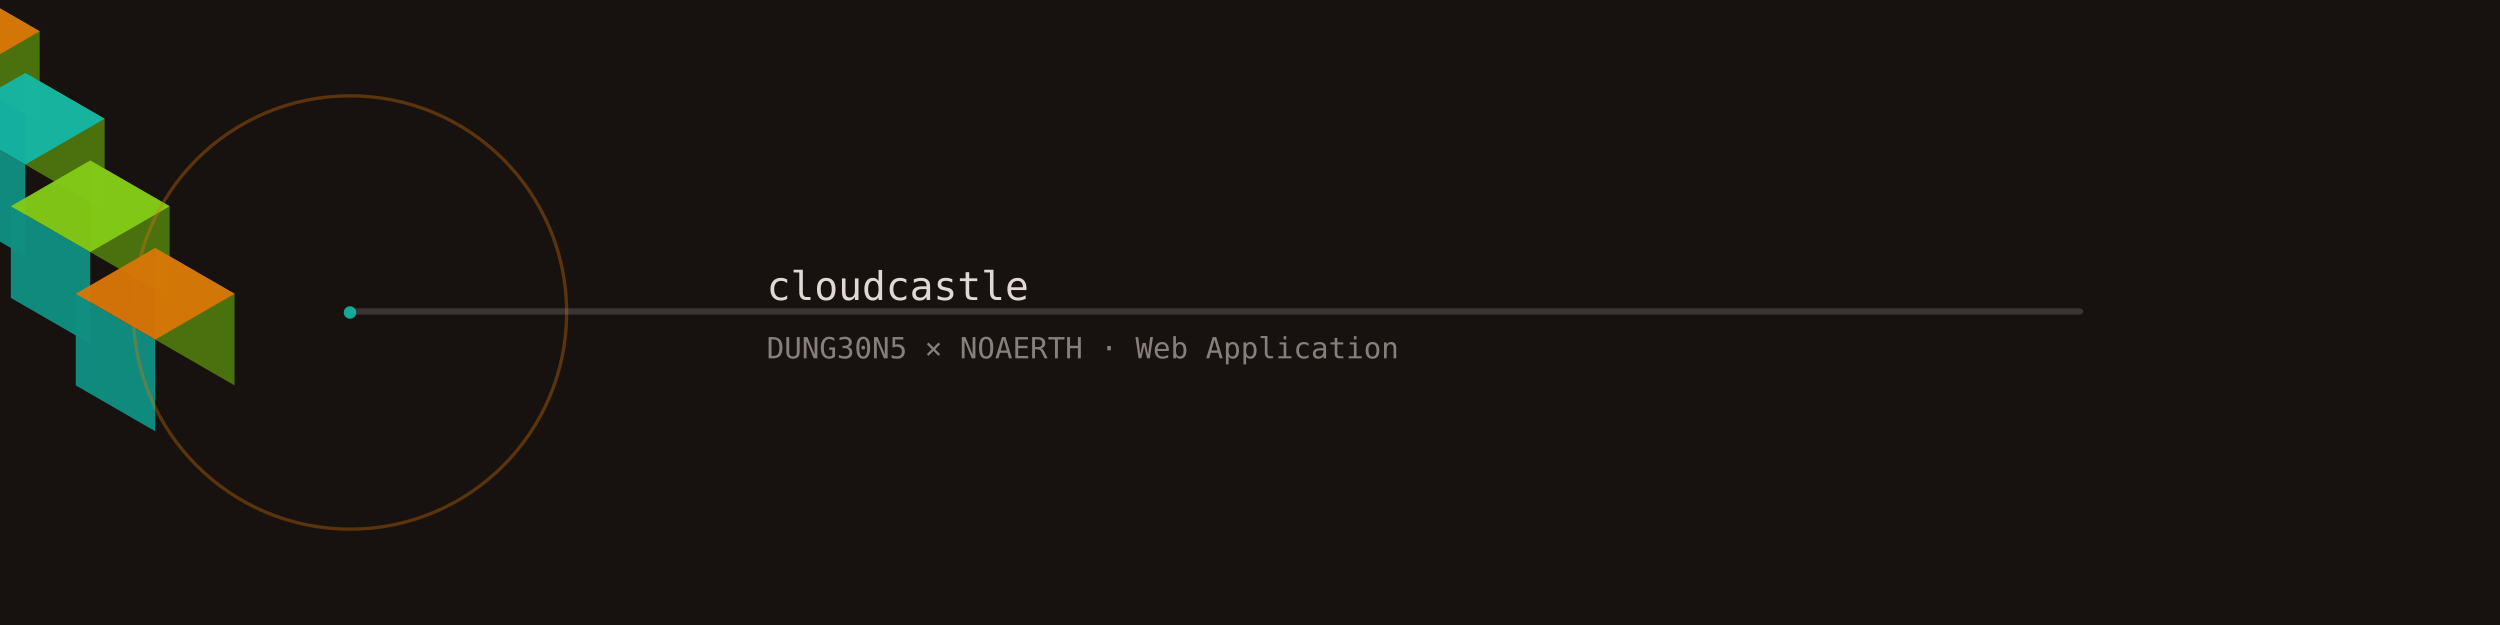
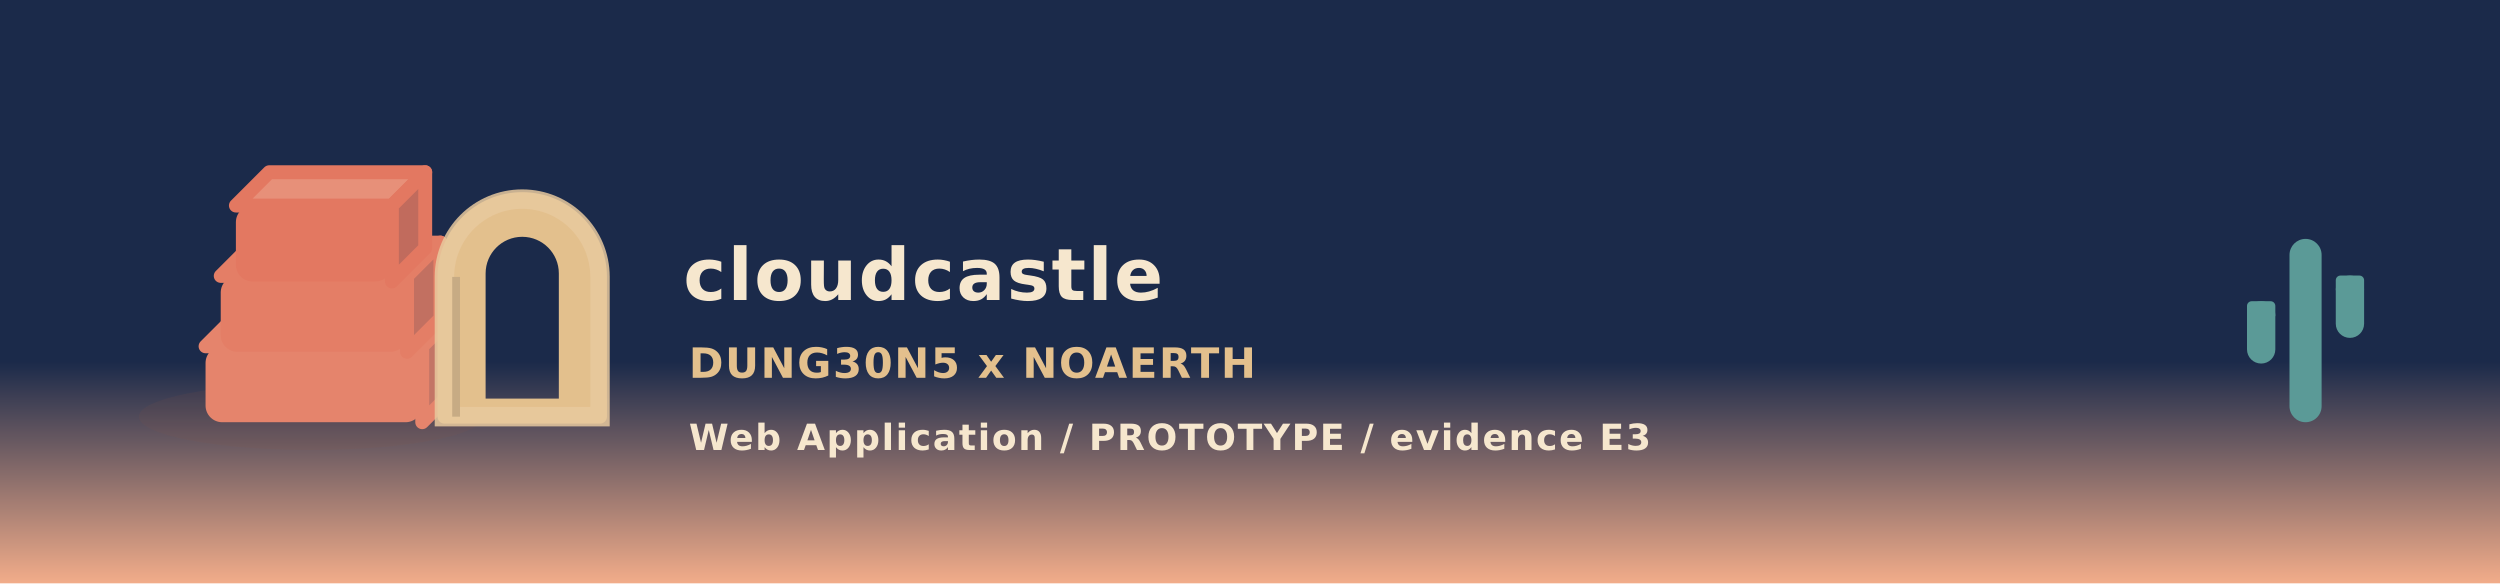
- <svg xmlns="http://www.w3.org/2000/svg" viewBox="0 0 1200 300" width="1200" height="300" role="img" aria-label="cloudcastle identity object">
-   <rect width="1200" height="300" fill="#17110f" />
-   <defs>
-     <linearGradient id="gft" x1="0" y1="0" x2="1" y2="1">
-       <stop offset="0%" stop-color="#d97706" />
-       <stop offset="100%" stop-color="#14b8a6" />
-     </linearGradient>
-   </defs>
-   <rect x="168.00" y="148.00" width="832.00" height="3.00" rx="2.00" fill="rgba(246,239,233,0.160)" opacity="1.00" />
-   <polygon points="-19.05,37.00 19.05,59.00 19.05,15.00 -19.05,-7.00" fill="#4d760d" opacity="0.95" />
-   <polygon points="-57.16,59.00 -19.05,81.00 -19.05,37.00 -57.16,15.00" fill="#109081" opacity="0.95" />
-   <polygon points="-19.05,-7.00 19.05,15.00 -19.05,37.00 -57.16,15.00" fill="#d97706" opacity="0.95" />
-   <polygon points="12.12,79.00 50.23,101.00 50.23,57.00 12.12,35.00" fill="#4d760d" opacity="0.95" />
-   <polygon points="-25.98,101.00 12.12,123.00 12.12,79.00 -25.98,57.00" fill="#109081" opacity="0.95" />
-   <polygon points="12.12,35.00 50.23,57.00 12.12,79.00 -25.98,57.00" fill="#14b8a6" opacity="0.95" />
-   <polygon points="43.30,121.00 81.41,143.00 81.41,99.00 43.30,77.00" fill="#4d760d" opacity="0.95" />
-   <polygon points="5.20,143.00 43.30,165.00 43.30,121.00 5.20,99.00" fill="#109081" opacity="0.95" />
-   <polygon points="43.30,77.00 81.41,99.00 43.30,121.00 5.20,99.00" fill="#84cc16" opacity="0.95" />
-   <polygon points="74.48,163.00 112.58,185.00 112.58,141.00 74.48,119.00" fill="#4d760d" opacity="0.95" />
-   <polygon points="36.37,185.00 74.48,207.00 74.48,163.00 36.37,141.00" fill="#109081" opacity="0.95" />
-   <polygon points="74.48,119.00 112.58,141.00 74.48,163.00 36.37,141.00" fill="#d97706" opacity="0.95" />
+ <svg xmlns="http://www.w3.org/2000/svg" width="900" height="210" viewBox="0 0 900 210" role="img" aria-label="cloudcastle - identity object">
+   <linearGradient id="skyf" x1="0" y1="0" x2="0" y2="1">
+     <stop offset="0" stop-color="#1b2a4a" />
+     <stop offset="0.62" stop-color="#1b2a4a" />
+     <stop offset="1" stop-color="#f3ad8a" />
+   </linearGradient>
+   <rect width="900" height="210" fill="url(#skyf)" />
+   <rect x="0" y="352" width="900" height="-142" fill="#e3c08d" />
+   <rect x="0" y="352" width="900" height="3" fill="#e6c596" />
+   <ellipse cx="112" cy="150" rx="62" ry="12" fill="rgba(138,90,68,0.11)" />
  <g>
-     <circle cx="168.00" cy="150.00" r="104.00" fill="none" stroke="rgba(217,119,6,0.350)" stroke-width="1.60" opacity="1.00" />
-     <animate attributeName="opacity" values="0.25;1.0;0.25" dur="16.8s" begin="0s" repeatCount="indefinite" />
+     <path d="M74,124.67 L152,124.67 L164,112.67 L86,112.67 Z" fill="#e99a82" stroke="#e5846c" stroke-width="5" stroke-linejoin="round" />
+     <path d="M152,124.67 L164,112.67 L164,140 L152,152 Z" fill="#c37566" stroke="#e5846c" stroke-width="5" stroke-linejoin="round" />
+     <rect x="74" y="124.67" width="78" height="27.33" rx="6" fill="#e5846c" />
+     <path d="M79.46,99.33 L146.54,99.33 L158.54,87.33 L91.46,87.33 Z" fill="#e8957d" stroke="#e47e66" stroke-width="5" stroke-linejoin="round" />
+     <path d="M146.54,99.33 L158.54,87.33 L158.54,114.67 L146.54,126.67 Z" fill="#c27061" stroke="#e47e66" stroke-width="5" stroke-linejoin="round" />
+     <rect x="79.46" y="99.33" width="67.08" height="27.33" rx="6" fill="#e47e66" />
+     <path d="M84.92,74 L141.08,74 L153.08,62 L96.92,62 Z" fill="#e79079" stroke="#e37861" stroke-width="5" stroke-linejoin="round" />
+     <path d="M141.08,74 L153.08,62 L153.08,89.33 L141.08,101.33 Z" fill="#c16b5d" stroke="#e37861" stroke-width="5" stroke-linejoin="round" />
+     <rect x="84.92" y="74" width="56.16" height="27.33" rx="6" fill="#e37861" />
+     <animate attributeName="opacity" values="0.72;1;0.72" dur="6s" begin="0s" repeatCount="indefinite" />
  </g>
-   <circle cx="168" cy="150" r="3" fill="rgba(20,184,166,0.900)">
-     <animate attributeName="opacity" values="0.35;0.95;0.35" dur="16.8s" begin="0s" repeatCount="indefinite" />
-   </circle>
-   <text x="368" y="144" font-family="ui-monospace,Menlo,monospace" font-size="19" fill="rgba(246,239,233,0.900)">cloudcastle</text>
-   <text x="368" y="172" font-family="ui-monospace,Menlo,monospace" font-size="14" fill="rgba(246,239,233,0.500)">DUNG30N5 × NOAERTH · Web Application</text>
+   <path d="M160,150 L160,99.68 A28,28 0 0 1 216,99.68 L216,150 Z M172.32,146 L172.32,98.43 A15.68,15.68 0 0 1 203.68,98.43 L203.68,146 Z" fill="#e3c08d" fill-rule="evenodd" stroke="#e3c08d" stroke-width="5" stroke-linejoin="round" />
+   <path d="M160,150 L160,99.68 A28,28 0 0 1 216,99.68 L216,150 Z" fill="none" stroke="#e8c99d" stroke-width="7" stroke-linecap="round" opacity="0.85" />
+   <rect x="162.8" y="99.68" width="2.8" height="50.32" fill="#c7ab84" />
+   <text x="246" y="108" font-family="Verdana,DejaVu Sans,sans-serif" font-size="26" font-weight="700" letter-spacing="0.6" fill="#f6e7ce" text-anchor="start">cloudcastle</text>
+   <text x="248" y="136" font-family="Verdana,DejaVu Sans,sans-serif" font-size="15" font-weight="700" letter-spacing="0.6" fill="#e3c08d" text-anchor="start">DUNG30N5 x NOAERTH</text>
+   <text x="248" y="162" font-family="Verdana,DejaVu Sans,sans-serif" font-size="13" font-weight="700" letter-spacing="0.6" fill="#f6e7ce" text-anchor="start">Web Application  /  PROTOTYPE  /  evidence E3</text>
+   <rect x="824.22" y="86" width="11.56" height="66" rx="5.78" fill="#5b9a97" />
+   <rect x="808.92" y="108.44" width="10.2" height="22.44" rx="5.1" fill="#5b9a97" />
+   <rect x="808.92" y="108.44" width="10.2" height="6.6" rx="1.7" fill="#5b9a97" />
+   <rect x="840.88" y="99.2" width="10.2" height="22.44" rx="5.1" fill="#5b9a97" />
+   <rect x="840.88" y="99.2" width="10.2" height="6.6" rx="1.7" fill="#5b9a97" />
</svg>
